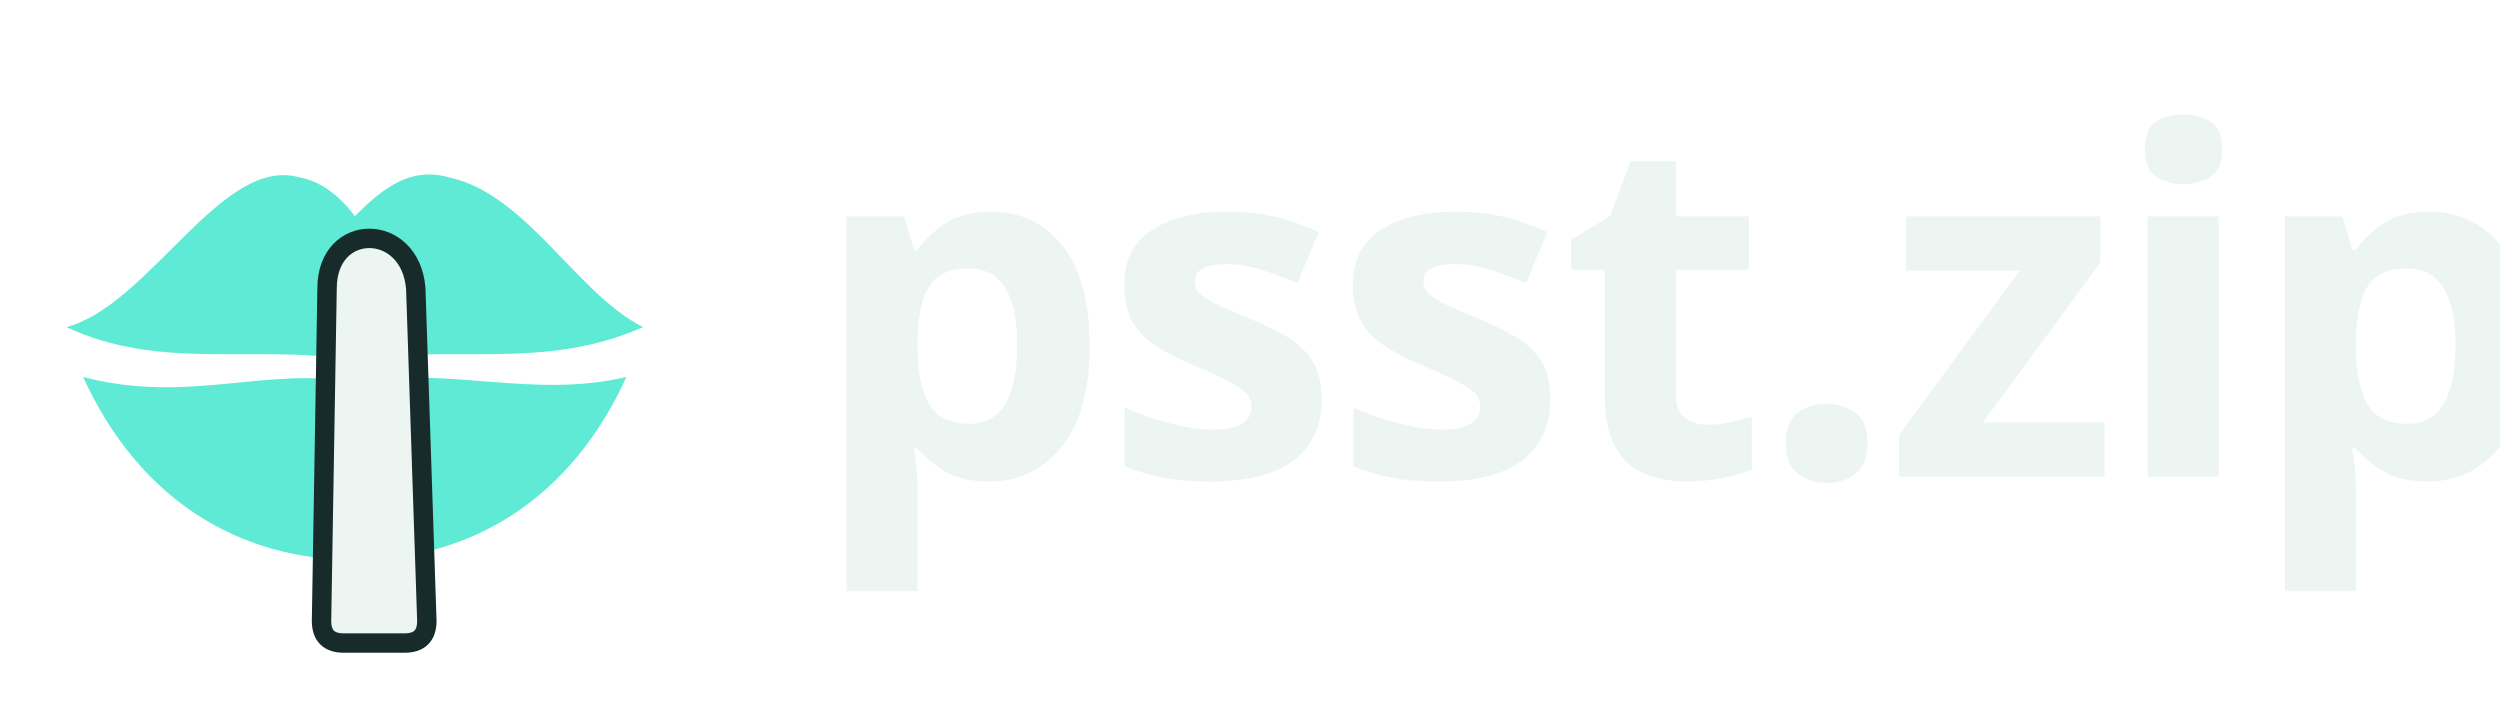
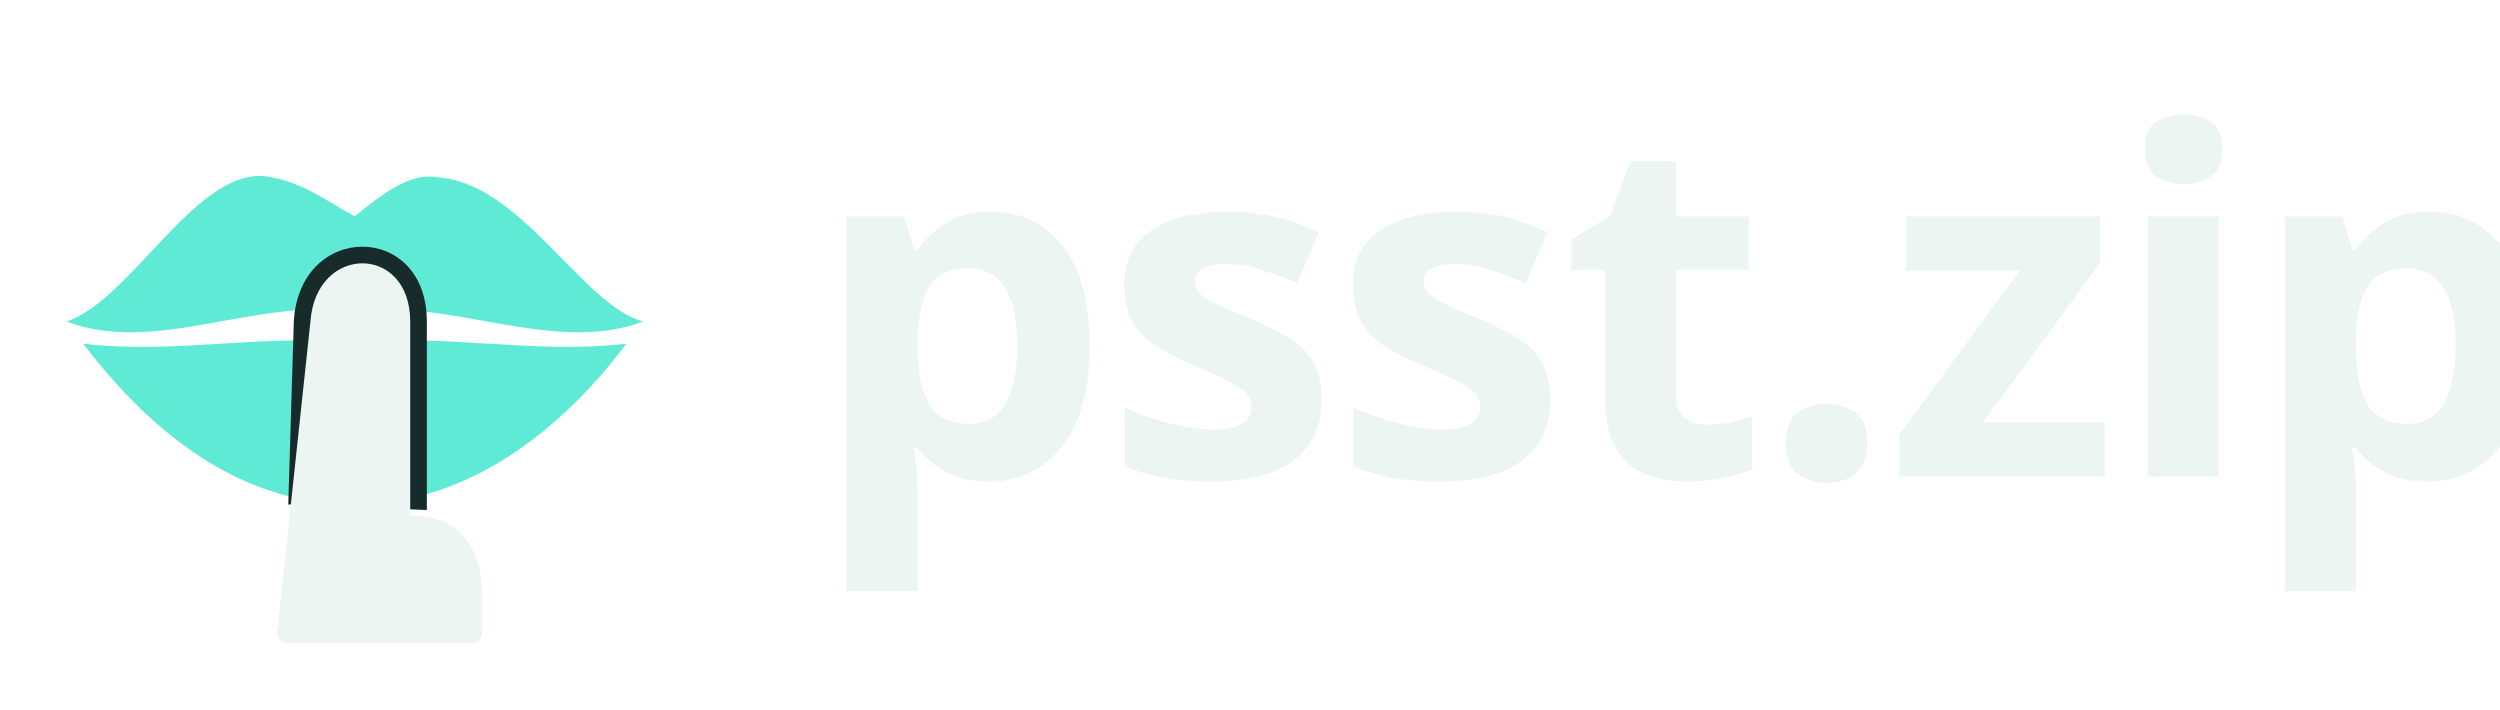
<svg xmlns="http://www.w3.org/2000/svg" viewBox="0 0 450.98 128" fill="none">
-   <path fill="#5eead4" d="M12 59C27 55 40 28 54 32C60 33 64 39 64 39C69 34 74 30 81 32C95 35 104 53 116 59C98 67 81 62 64 65C46 62 29 67 12 59Z" />
-   <path fill="#5eead4" d="M15 68C34 73 48 66 64 69C81 66 96 72 113 68C103 90 85 101 64 101C43 101 25 90 15 68Z" />
-   <path fill="#ecf5f1" stroke="#172b2a" stroke-width="3.5" stroke-linejoin="round" d="M58 112L59 52C59 40 74 40 75 52L77 112Q77 116 73 116H62Q58 116 58 112Z" />
+   <path fill="#5eead4" d="M12 58C24 54 36 29 49 32C55 33 60 37 64 39C69 35 74 31 79 32C94 33 105 55 116 58C100 64 82 54 64 56C45 54 28 64 12 58Z" />
+   <path fill="#5eead4" d="M15 62C32 64 48 60 64 62C80 60 96 64 113 62C101 78 84 91 64 91C44 91 28 79 15 62Z" />
+   <path fill="#172b2a" d="M52 91L53 58C54 40 77 40 77 58V92Z" />
+   <path fill="#ecf5f1" d="M50 114L56 58C57 44 74 44 74 58V93C84 93 87 100 87 108V114Q87 116 85 116H52Q50 116 50 114Z" />
  <text x="146" y="86" fill="#ecf5f1" font-family="Nunito" font-size="86" font-weight="800" letter-spacing="-1.5">psst.zip</text>
</svg>
